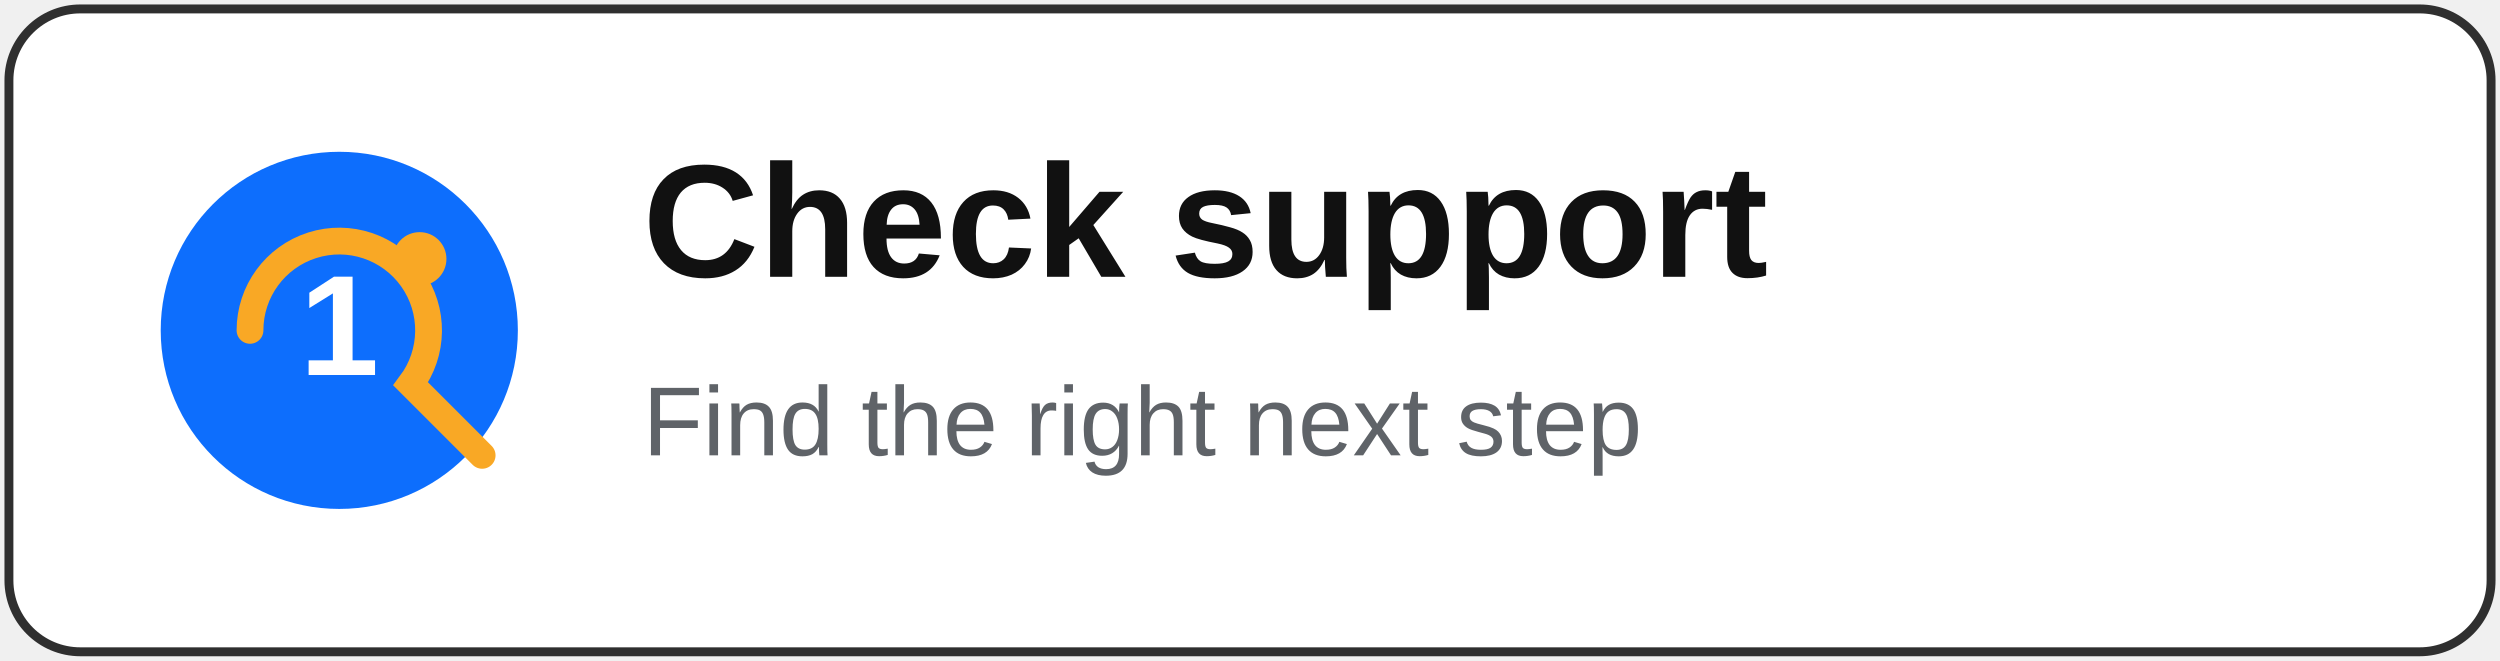
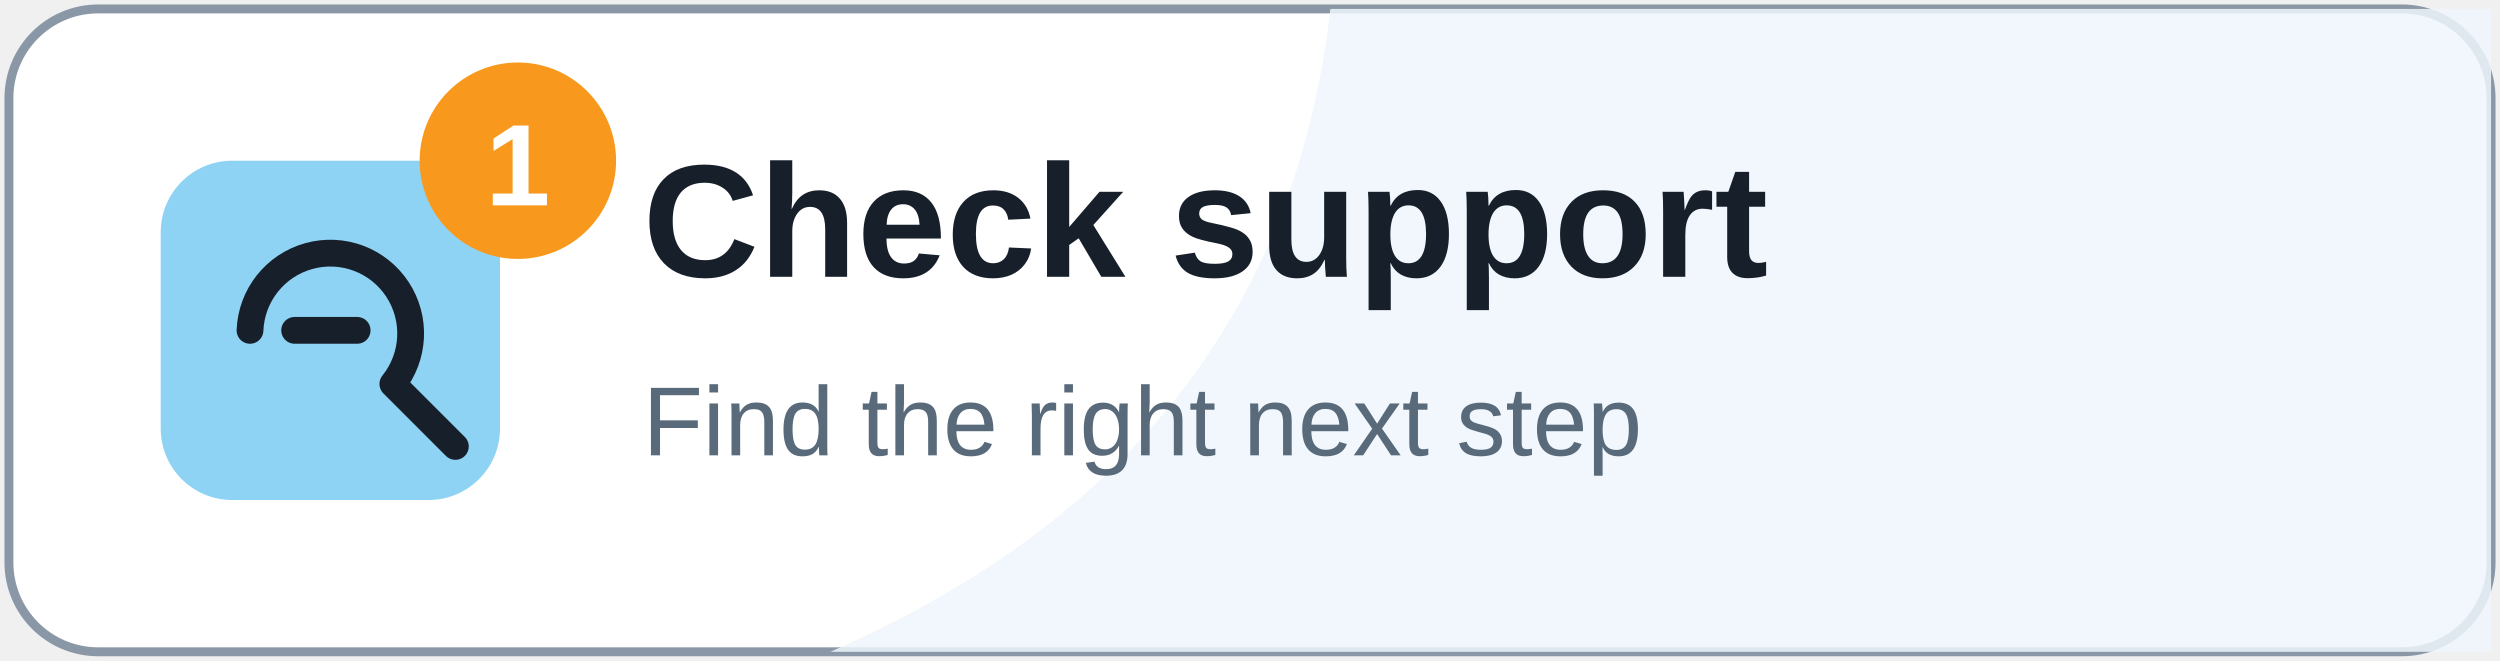
<svg xmlns="http://www.w3.org/2000/svg" width="280" height="74" viewBox="0 0 280 74" role="img" aria-labelledby="title desc">
  <style>
-     .button { fill: #ffffff; stroke: #2f2f2f; }
-     .title { fill: #111111; font: 700 18px Arial, Helvetica, sans-serif; }
-     .caption { fill: #5f6368; font: 400 11px Arial, Helvetica, sans-serif; }
-     .num { fill: #ffffff; font: 700 16px Arial, Helvetica, sans-serif; }
-     .mark { fill: none; stroke: #f9a825; stroke-width: 3; stroke-linecap: round; }
-     .dot { fill: #f9a825; }
+     .surface { fill: #ffffff; stroke: #8a97a6; }
+     .wash { fill: #eef6fb; opacity: .85; }
+     .icon-bg { fill: #8fd3f4; }
+     .icon-line { fill: none; stroke: #17202a; stroke-width: 3; stroke-linecap: round; stroke-linejoin: round; }
+     .title { fill: #17202a; font: 700 18px Arial, Helvetica, sans-serif; }
+     .caption { fill: #596a7a; font: 400 11px Arial, Helvetica, sans-serif; }
+     .number { fill: #ffffff; font: 700 13px Arial, Helvetica, sans-serif; }
+     .pill { fill: #f8991d; }
    @media (prefers-color-scheme: dark) {
-       .button { fill: #161b22; stroke: #f0f6fc; }
-       .title { fill: #f0f6fc; }
-       .caption { fill: #c9d1d9; }
+       .surface { fill: #151d26; stroke: #5f7184; }
+       .wash { fill: #253b55; opacity: .45; }
+       .title { fill: #f7fafc; }
+       .caption { fill: #c3d0dc; }
    }
  </style>
-   <rect class="button" x="1" y="1" width="278" height="72" rx="8" />
-   <circle cx="38" cy="37" r="20" fill="#0d6efd" />
-   <path class="mark" d="M28 37a10 10 0 1 1 18 6l8 8" />
-   <circle class="dot" cx="47" cy="29" r="3" />
-   <text class="num" x="38" y="42" text-anchor="middle">1</text>
+   <rect class="surface" x="1" y="1" width="278" height="72" rx="10" />
+   <path class="wash" d="M149 1h130v72H93c32-14 52-37 56-72z" />
+   <rect class="icon-bg" x="18" y="18" width="38" height="38" rx="8" />
+   <circle class="pill" cx="58" cy="18" r="11" />
+   <text class="number" x="58" y="23" text-anchor="middle">1</text>
+   <path class="icon-line" d="M28 37a9 9 0 1 1 16 6l7 7" />
+   <path class="icon-line" d="M33 37h7" />
  <text class="title" x="72" y="31">Check support</text>
  <text class="caption" x="72" y="51">Find the right next step</text>
</svg>
